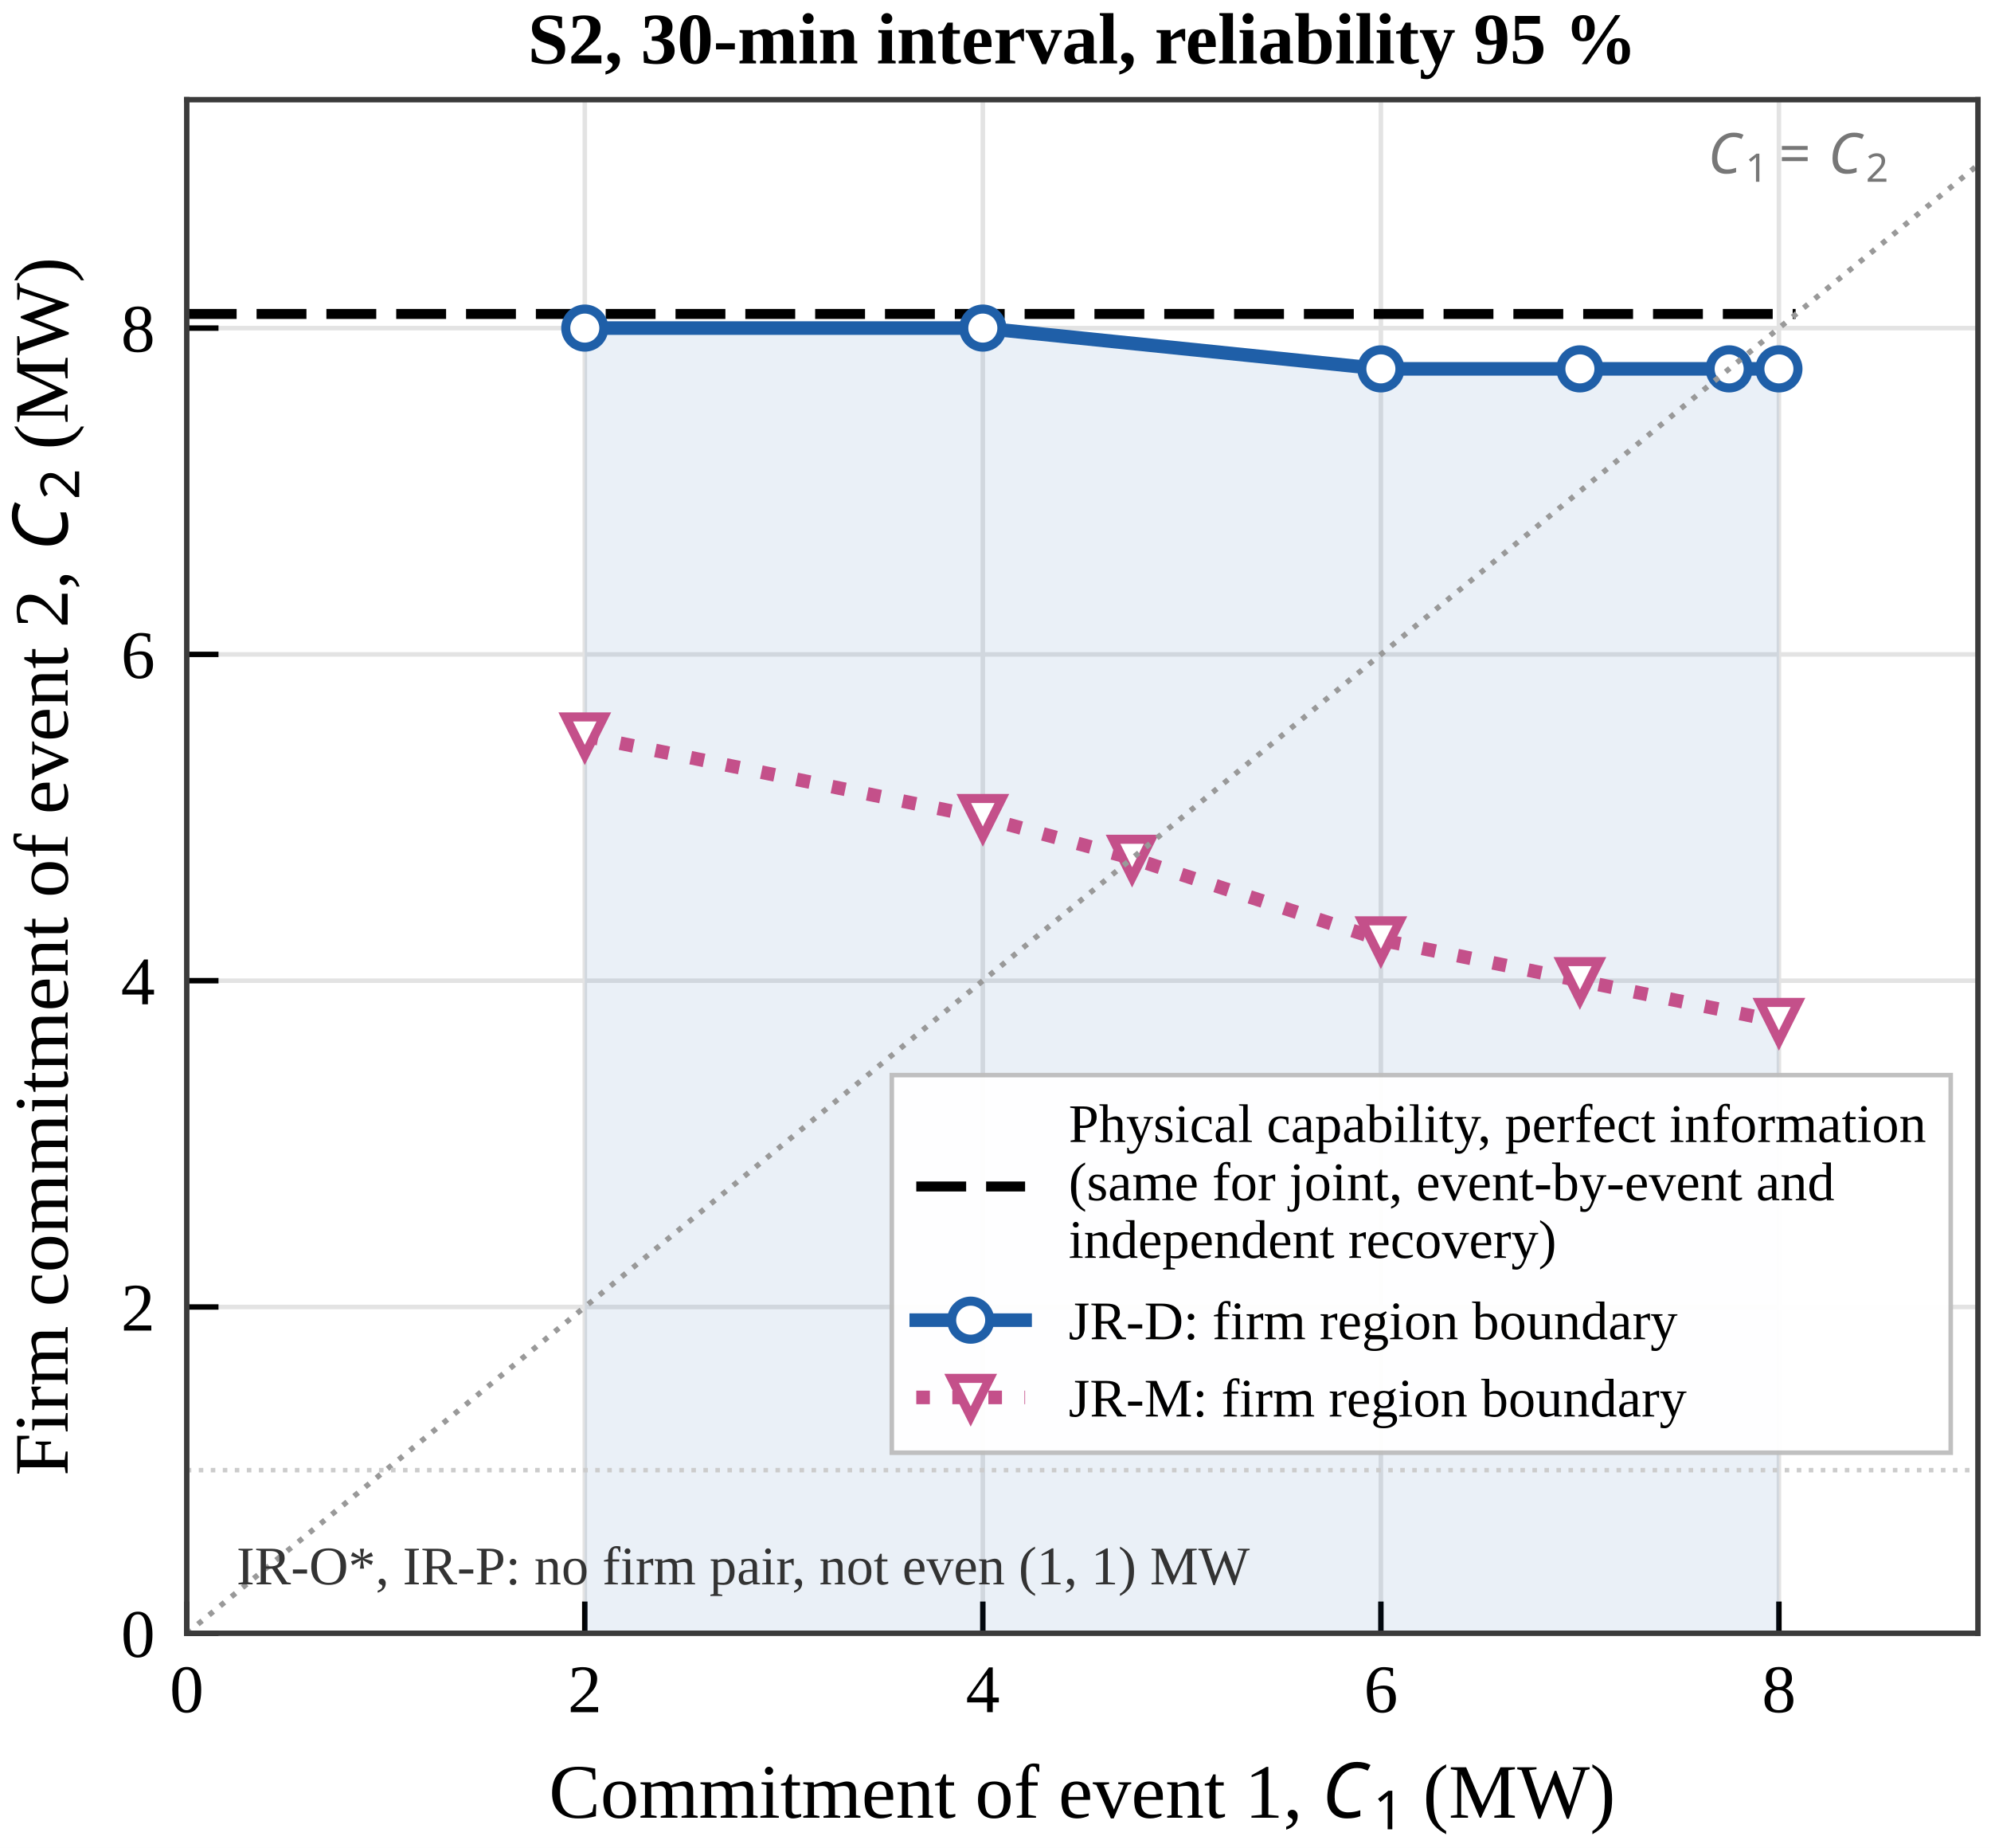
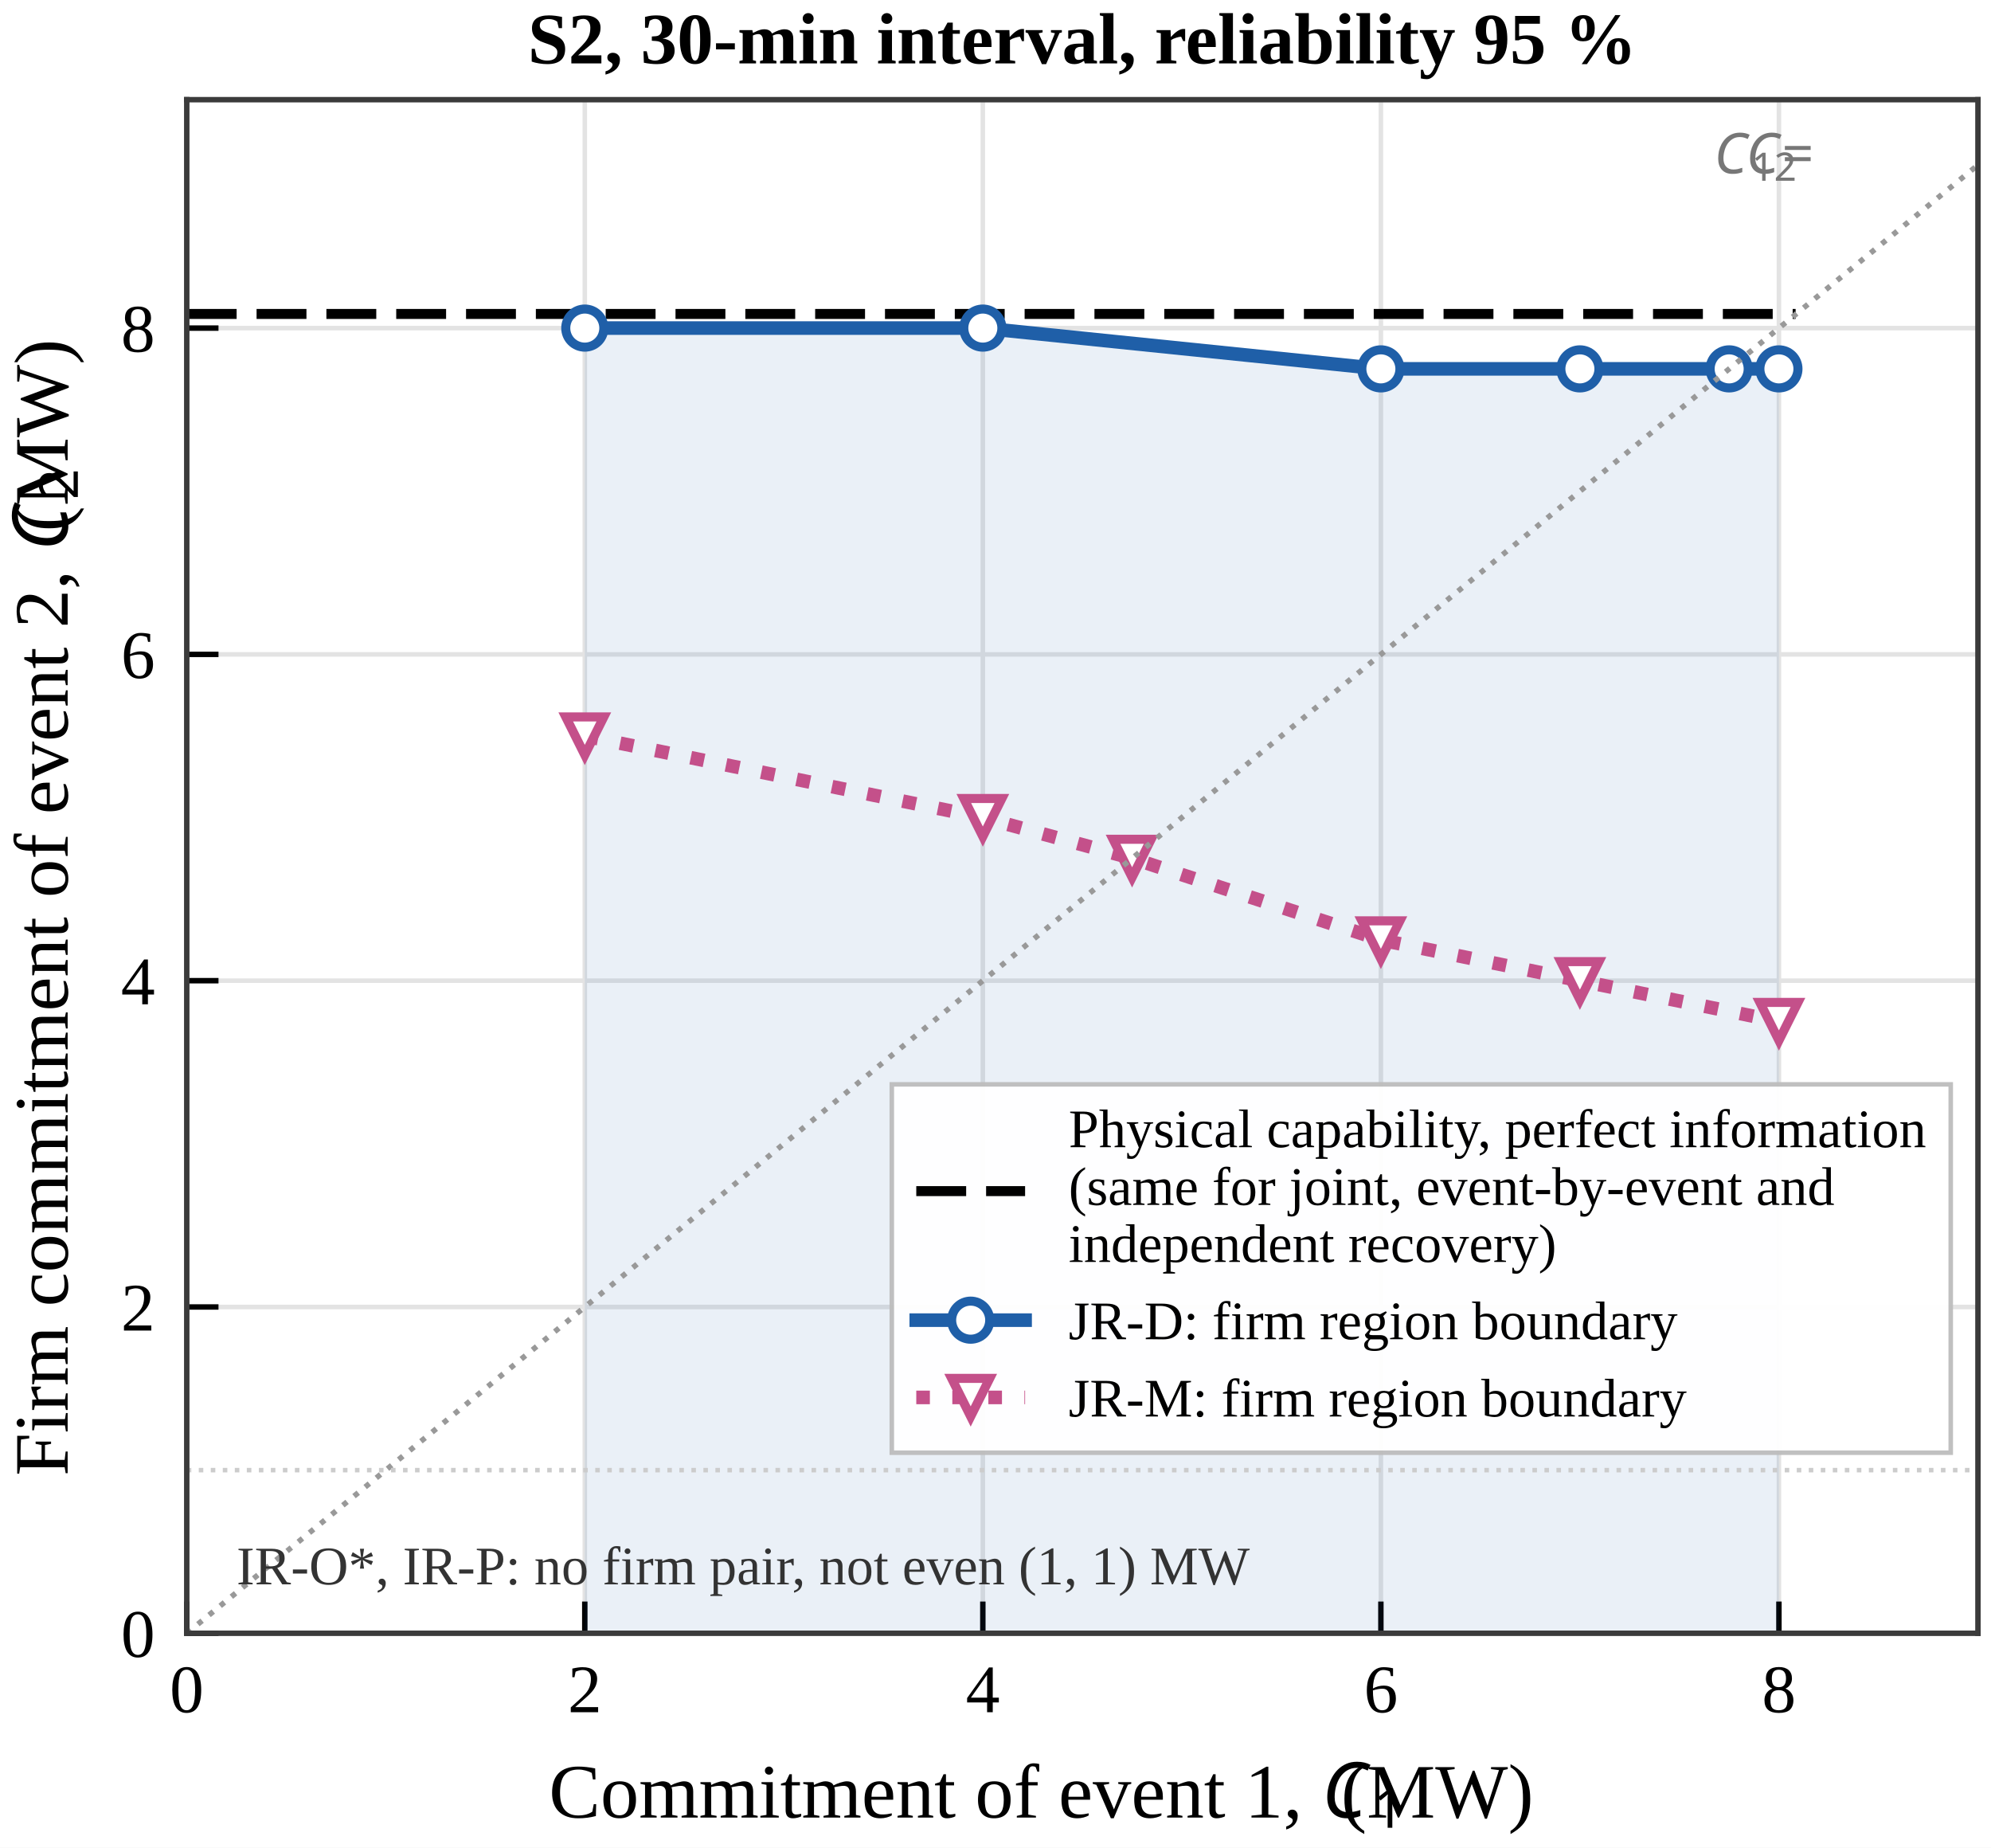
- <svg xmlns="http://www.w3.org/2000/svg" xmlns:xlink="http://www.w3.org/1999/xlink" width="219.567pt" height="203.747pt" viewBox="0 0 219.567 203.747" version="1.1">
+ <svg xmlns="http://www.w3.org/2000/svg" xmlns:xlink="http://www.w3.org/1999/xlink" width="219.567pt" height="203.73pt" viewBox="0 0 219.567 203.73" version="1.1">
  <defs>
    <style type="text/css">*{stroke-linejoin: round; stroke-linecap: butt}</style>
  </defs>
  <g id="figure_1">
    <g id="patch_1">
-       <path d="M 0 203.747  L 219.567 203.747  L 219.567 0  L 0 0  z " style="fill: #ffffff" />
+       <path d="M 0 203.73  L 219.567 203.73  L 219.567 0  L 0 0  z " style="fill: #ffffff" />
    </g>
    <g id="axes_1">
      <g id="patch_2">
        <path d="M 20.595 180.083  L 218.127 180.083  L 218.127 10.991  L 20.595 10.991  z " style="fill: #ffffff" />
      </g>
      <g id="matplotlib.axis_1">
        <g id="xtick_1">
          <g id="line2d_1">
-             <path d="M 20.595 180.083  L 20.595 10.991  " clip-path="url(#pd956a6a7f2)" style="fill: none; stroke: #e3e3e3; stroke-width: 0.5; stroke-linecap: square" />
+             <path d="M 20.595 180.083  L 20.595 10.991  " clip-path="url(#pc59fa17ce4)" style="fill: none; stroke: #e3e3e3; stroke-width: 0.5; stroke-linecap: square" />
          </g>
          <g id="line2d_2">
            <defs>
-               <path id="m04a5339776" d="M 0 0  L 0 -3.5  " style="stroke: #000000; stroke-width: 0.6" />
+               <path id="mc3c53981e4" d="M 0 0  L 0 -3.5  " style="stroke: #000000; stroke-width: 0.6" />
            </defs>
            <g>
-               <use xlink:href="#m04a5339776" x="20.595" y="180.083" style="stroke: #000000; stroke-width: 0.6" />
+               <use xlink:href="#mc3c53981e4" x="20.595" y="180.083" style="stroke: #000000; stroke-width: 0.6" />
            </g>
          </g>
          <g id="text_1">
-             <text style="font-size: 7.5px; font-family: 'Liberation Serif', 'Times New Roman', 'DejaVu Serif', serif; text-anchor: middle" x="20.595" y="188.783" transform="rotate(-0 20.595 188.7834)">0</text>
+             <text style="font: 7.5px 'Liberation Serif', 'Times New Roman', 'DejaVu Serif', serif; text-anchor: middle" x="20.595" y="188.788" transform="rotate(-0 20.595 188.7875)">0</text>
          </g>
        </g>
        <g id="xtick_2">
          <g id="line2d_3">
-             <path d="M 64.491 180.083  L 64.491 10.991  " clip-path="url(#pd956a6a7f2)" style="fill: none; stroke: #e3e3e3; stroke-width: 0.5; stroke-linecap: square" />
+             <path d="M 64.491 180.083  L 64.491 10.991  " clip-path="url(#pc59fa17ce4)" style="fill: none; stroke: #e3e3e3; stroke-width: 0.5; stroke-linecap: square" />
          </g>
          <g id="line2d_4">
            <g>
-               <use xlink:href="#m04a5339776" x="64.491" y="180.083" style="stroke: #000000; stroke-width: 0.6" />
+               <use xlink:href="#mc3c53981e4" x="64.491" y="180.083" style="stroke: #000000; stroke-width: 0.6" />
            </g>
          </g>
          <g id="text_2">
-             <text style="font-size: 7.5px; font-family: 'Liberation Serif', 'Times New Roman', 'DejaVu Serif', serif; text-anchor: middle" x="64.491" y="188.783" transform="rotate(-0 64.491 188.7834)">2</text>
+             <text style="font: 7.5px 'Liberation Serif', 'Times New Roman', 'DejaVu Serif', serif; text-anchor: middle" x="64.491" y="188.788" transform="rotate(-0 64.491 188.7875)">2</text>
          </g>
        </g>
        <g id="xtick_3">
          <g id="line2d_5">
-             <path d="M 108.387 180.083  L 108.387 10.991  " clip-path="url(#pd956a6a7f2)" style="fill: none; stroke: #e3e3e3; stroke-width: 0.5; stroke-linecap: square" />
+             <path d="M 108.387 180.083  L 108.387 10.991  " clip-path="url(#pc59fa17ce4)" style="fill: none; stroke: #e3e3e3; stroke-width: 0.5; stroke-linecap: square" />
          </g>
          <g id="line2d_6">
            <g>
-               <use xlink:href="#m04a5339776" x="108.387" y="180.083" style="stroke: #000000; stroke-width: 0.6" />
+               <use xlink:href="#mc3c53981e4" x="108.387" y="180.083" style="stroke: #000000; stroke-width: 0.6" />
            </g>
          </g>
          <g id="text_3">
-             <text style="font-size: 7.5px; font-family: 'Liberation Serif', 'Times New Roman', 'DejaVu Serif', serif; text-anchor: middle" x="108.387" y="188.783" transform="rotate(-0 108.387 188.7834)">4</text>
+             <text style="font: 7.5px 'Liberation Serif', 'Times New Roman', 'DejaVu Serif', serif; text-anchor: middle" x="108.387" y="188.788" transform="rotate(-0 108.387 188.7875)">4</text>
          </g>
        </g>
        <g id="xtick_4">
          <g id="line2d_7">
-             <path d="M 152.283 180.083  L 152.283 10.991  " clip-path="url(#pd956a6a7f2)" style="fill: none; stroke: #e3e3e3; stroke-width: 0.5; stroke-linecap: square" />
+             <path d="M 152.283 180.083  L 152.283 10.991  " clip-path="url(#pc59fa17ce4)" style="fill: none; stroke: #e3e3e3; stroke-width: 0.5; stroke-linecap: square" />
          </g>
          <g id="line2d_8">
            <g>
-               <use xlink:href="#m04a5339776" x="152.283" y="180.083" style="stroke: #000000; stroke-width: 0.6" />
+               <use xlink:href="#mc3c53981e4" x="152.283" y="180.083" style="stroke: #000000; stroke-width: 0.6" />
            </g>
          </g>
          <g id="text_4">
-             <text style="font-size: 7.5px; font-family: 'Liberation Serif', 'Times New Roman', 'DejaVu Serif', serif; text-anchor: middle" x="152.283" y="188.783" transform="rotate(-0 152.283 188.7834)">6</text>
+             <text style="font: 7.5px 'Liberation Serif', 'Times New Roman', 'DejaVu Serif', serif; text-anchor: middle" x="152.283" y="188.788" transform="rotate(-0 152.283 188.7875)">6</text>
          </g>
        </g>
        <g id="xtick_5">
          <g id="line2d_9">
-             <path d="M 196.179 180.083  L 196.179 10.991  " clip-path="url(#pd956a6a7f2)" style="fill: none; stroke: #e3e3e3; stroke-width: 0.5; stroke-linecap: square" />
+             <path d="M 196.179 180.083  L 196.179 10.991  " clip-path="url(#pc59fa17ce4)" style="fill: none; stroke: #e3e3e3; stroke-width: 0.5; stroke-linecap: square" />
          </g>
          <g id="line2d_10">
            <g>
-               <use xlink:href="#m04a5339776" x="196.179" y="180.083" style="stroke: #000000; stroke-width: 0.6" />
+               <use xlink:href="#mc3c53981e4" x="196.179" y="180.083" style="stroke: #000000; stroke-width: 0.6" />
            </g>
          </g>
          <g id="text_5">
-             <text style="font-size: 7.5px; font-family: 'Liberation Serif', 'Times New Roman', 'DejaVu Serif', serif; text-anchor: middle" x="196.179" y="188.783" transform="rotate(-0 196.179 188.7834)">8</text>
+             <text style="font: 7.5px 'Liberation Serif', 'Times New Roman', 'DejaVu Serif', serif; text-anchor: middle" x="196.179" y="188.788" transform="rotate(-0 196.179 188.7875)">8</text>
          </g>
        </g>
        <g id="text_6">
-           <g transform="translate(60.541 200.4371)">
+           <g transform="translate(60.541 200.4198)">
            <text>
-               <tspan x="0" y="-0.016" style="font-size: 8.5px; font-family: 'Liberation Serif'">C</tspan>
-               <tspan x="5.669" y="-0.016" style="font-size: 8.5px; font-family: 'Liberation Serif'">o</tspan>
-               <tspan x="9.919" y="-0.016" style="font-size: 8.5px; font-family: 'Liberation Serif'">m</tspan>
-               <tspan x="16.531" y="-0.016" style="font-size: 8.5px; font-family: 'Liberation Serif'">m</tspan>
-               <tspan x="23.143" y="-0.016" style="font-size: 8.5px; font-family: 'Liberation Serif'">i</tspan>
-               <tspan x="25.504" y="-0.016" style="font-size: 8.5px; font-family: 'Liberation Serif'">t</tspan>
-               <tspan x="27.866" y="-0.016" style="font-size: 8.5px; font-family: 'Liberation Serif'">m</tspan>
-               <tspan x="34.477" y="-0.016" style="font-size: 8.5px; font-family: 'Liberation Serif'">e</tspan>
-               <tspan x="38.25" y="-0.016" style="font-size: 8.5px; font-family: 'Liberation Serif'">n</tspan>
-               <tspan x="42.5" y="-0.016" style="font-size: 8.5px; font-family: 'Liberation Serif'">t</tspan>
-               <tspan x="44.862" y="-0.016" style="font-size: 8.5px; font-family: 'Liberation Serif'"> </tspan>
-               <tspan x="46.987" y="-0.016" style="font-size: 8.5px; font-family: 'Liberation Serif'">o</tspan>
-               <tspan x="51.237" y="-0.016" style="font-size: 8.5px; font-family: 'Liberation Serif'">f</tspan>
-               <tspan x="54.067" y="-0.016" style="font-size: 8.5px; font-family: 'Liberation Serif'"> </tspan>
-               <tspan x="56.192" y="-0.016" style="font-size: 8.5px; font-family: 'Liberation Serif'">e</tspan>
-               <tspan x="59.965" y="-0.016" style="font-size: 8.5px; font-family: 'Liberation Serif'">v</tspan>
-               <tspan x="64.215" y="-0.016" style="font-size: 8.5px; font-family: 'Liberation Serif'">e</tspan>
-               <tspan x="67.988" y="-0.016" style="font-size: 8.5px; font-family: 'Liberation Serif'">n</tspan>
-               <tspan x="72.238" y="-0.016" style="font-size: 8.5px; font-family: 'Liberation Serif'">t</tspan>
-               <tspan x="74.599" y="-0.016" style="font-size: 8.5px; font-family: 'Liberation Serif'"> </tspan>
-               <tspan x="76.724" y="-0.016" style="font-size: 8.5px; font-family: 'Liberation Serif'">1</tspan>
-               <tspan x="80.974" y="-0.016" style="font-size: 8.5px; font-family: 'Liberation Serif'">,</tspan>
-               <tspan x="83.099" y="-0.016" style="font-size: 8.5px; font-family: 'Liberation Serif'"> </tspan>
-               <tspan x="94.251" y="-0.016" style="font-size: 8.5px; font-family: 'Liberation Serif'"> </tspan>
-               <tspan x="96.376" y="-0.016" style="font-size: 8.5px; font-family: 'Liberation Serif'">(</tspan>
-               <tspan x="99.207" y="-0.016" style="font-size: 8.5px; font-family: 'Liberation Serif'">M</tspan>
-               <tspan x="106.765" y="-0.016" style="font-size: 8.5px; font-family: 'Liberation Serif'">W</tspan>
-               <tspan x="114.787" y="-0.016" style="font-size: 8.5px; font-family: 'Liberation Serif'">)</tspan>
-               <tspan x="85.224" y="-0.016" style="font-style: italic; font-size: 8.5px; font-family: 'STIXGeneral'">C</tspan>
-               <tspan x="90.894" y="1.259" style="font-size: 5.95px; font-family: 'STIXGeneral'">1</tspan>
+               <tspan style="font: 8.5px 'Liberation Serif'" x="0 5.669 9.919 16.531 23.143 25.504 27.866 34.477 38.25 42.5 44.862 46.987 51.237 54.067 56.192 59.965 64.215 67.988 72.238 74.599 76.724 80.974 83.099 94.244 96.369 99.199 106.757 114.78" y="-0.016">Commitment of event 1,  (MW)</tspan>
+               <tspan style="font: italic 8.5px 'STIXGeneral'" x="85.224" y="-0.016">C</tspan>
+               <tspan style="font: 5.95px 'STIXGeneral'" x="90.894" y="1.109">1</tspan>
            </text>
          </g>
        </g>
      </g>
      <g id="matplotlib.axis_2">
        <g id="ytick_1">
          <g id="line2d_11">
-             <path d="M 20.595 180.083  L 218.127 180.083  " clip-path="url(#pd956a6a7f2)" style="fill: none; stroke: #e3e3e3; stroke-width: 0.5; stroke-linecap: square" />
+             <path d="M 20.595 180.083  L 218.127 180.083  " clip-path="url(#pc59fa17ce4)" style="fill: none; stroke: #e3e3e3; stroke-width: 0.5; stroke-linecap: square" />
          </g>
          <g id="line2d_12">
            <defs>
-               <path id="m45d23c7f31" d="M 0 0  L 3.5 0  " style="stroke: #000000; stroke-width: 0.6" />
+               <path id="md33e2e4ccb" d="M 0 0  L 3.5 0  " style="stroke: #000000; stroke-width: 0.6" />
            </defs>
            <g>
-               <use xlink:href="#m45d23c7f31" x="20.595" y="180.083" style="stroke: #000000; stroke-width: 0.6" />
+               <use xlink:href="#md33e2e4ccb" x="20.595" y="180.083" style="stroke: #000000; stroke-width: 0.6" />
            </g>
          </g>
          <g id="text_7">
-             <text style="font-size: 7.5px; font-family: 'Liberation Serif', 'Times New Roman', 'DejaVu Serif', serif; text-anchor: end" x="17.095" y="182.683" transform="rotate(-0 17.095 182.6833)">0</text>
+             <text style="font: 7.5px 'Liberation Serif', 'Times New Roman', 'DejaVu Serif', serif; text-anchor: end" x="17.095" y="182.685" transform="rotate(-0 17.095 182.6854)">0</text>
          </g>
        </g>
        <g id="ytick_2">
          <g id="line2d_13">
-             <path d="M 20.595 144.106  L 218.127 144.106  " clip-path="url(#pd956a6a7f2)" style="fill: none; stroke: #e3e3e3; stroke-width: 0.5; stroke-linecap: square" />
+             <path d="M 20.595 144.106  L 218.127 144.106  " clip-path="url(#pc59fa17ce4)" style="fill: none; stroke: #e3e3e3; stroke-width: 0.5; stroke-linecap: square" />
          </g>
          <g id="line2d_14">
            <g>
-               <use xlink:href="#m45d23c7f31" x="20.595" y="144.106" style="stroke: #000000; stroke-width: 0.6" />
+               <use xlink:href="#md33e2e4ccb" x="20.595" y="144.106" style="stroke: #000000; stroke-width: 0.6" />
            </g>
          </g>
          <g id="text_8">
-             <text style="font-size: 7.5px; font-family: 'Liberation Serif', 'Times New Roman', 'DejaVu Serif', serif; text-anchor: end" x="17.095" y="146.706" transform="rotate(-0 17.095 146.7063)">2</text>
+             <text style="font: 7.5px 'Liberation Serif', 'Times New Roman', 'DejaVu Serif', serif; text-anchor: end" x="17.095" y="146.708" transform="rotate(-0 17.095 146.7084)">2</text>
          </g>
        </g>
        <g id="ytick_3">
          <g id="line2d_15">
-             <path d="M 20.595 108.129  L 218.127 108.129  " clip-path="url(#pd956a6a7f2)" style="fill: none; stroke: #e3e3e3; stroke-width: 0.5; stroke-linecap: square" />
+             <path d="M 20.595 108.129  L 218.127 108.129  " clip-path="url(#pc59fa17ce4)" style="fill: none; stroke: #e3e3e3; stroke-width: 0.5; stroke-linecap: square" />
          </g>
          <g id="line2d_16">
            <g>
-               <use xlink:href="#m45d23c7f31" x="20.595" y="108.129" style="stroke: #000000; stroke-width: 0.6" />
+               <use xlink:href="#md33e2e4ccb" x="20.595" y="108.129" style="stroke: #000000; stroke-width: 0.6" />
            </g>
          </g>
          <g id="text_9">
-             <text style="font-size: 7.5px; font-family: 'Liberation Serif', 'Times New Roman', 'DejaVu Serif', serif; text-anchor: end" x="17.095" y="110.729" transform="rotate(-0 17.095 110.7293)">4</text>
+             <text style="font: 7.5px 'Liberation Serif', 'Times New Roman', 'DejaVu Serif', serif; text-anchor: end" x="17.095" y="110.731" transform="rotate(-0 17.095 110.7314)">4</text>
          </g>
        </g>
        <g id="ytick_4">
          <g id="line2d_17">
-             <path d="M 20.595 72.152  L 218.127 72.152  " clip-path="url(#pd956a6a7f2)" style="fill: none; stroke: #e3e3e3; stroke-width: 0.5; stroke-linecap: square" />
+             <path d="M 20.595 72.152  L 218.127 72.152  " clip-path="url(#pc59fa17ce4)" style="fill: none; stroke: #e3e3e3; stroke-width: 0.5; stroke-linecap: square" />
          </g>
          <g id="line2d_18">
            <g>
-               <use xlink:href="#m45d23c7f31" x="20.595" y="72.152" style="stroke: #000000; stroke-width: 0.6" />
+               <use xlink:href="#md33e2e4ccb" x="20.595" y="72.152" style="stroke: #000000; stroke-width: 0.6" />
            </g>
          </g>
          <g id="text_10">
-             <text style="font-size: 7.5px; font-family: 'Liberation Serif', 'Times New Roman', 'DejaVu Serif', serif; text-anchor: end" x="17.095" y="74.752" transform="rotate(-0 17.095 74.75228)">6</text>
+             <text style="font: 7.5px 'Liberation Serif', 'Times New Roman', 'DejaVu Serif', serif; text-anchor: end" x="17.095" y="74.754" transform="rotate(-0 17.095 74.75433)">6</text>
          </g>
        </g>
        <g id="ytick_5">
          <g id="line2d_19">
-             <path d="M 20.595 36.175  L 218.127 36.175  " clip-path="url(#pd956a6a7f2)" style="fill: none; stroke: #e3e3e3; stroke-width: 0.5; stroke-linecap: square" />
+             <path d="M 20.595 36.175  L 218.127 36.175  " clip-path="url(#pc59fa17ce4)" style="fill: none; stroke: #e3e3e3; stroke-width: 0.5; stroke-linecap: square" />
          </g>
          <g id="line2d_20">
            <g>
-               <use xlink:href="#m45d23c7f31" x="20.595" y="36.175" style="stroke: #000000; stroke-width: 0.6" />
+               <use xlink:href="#md33e2e4ccb" x="20.595" y="36.175" style="stroke: #000000; stroke-width: 0.6" />
            </g>
          </g>
          <g id="text_11">
-             <text style="font-size: 7.5px; font-family: 'Liberation Serif', 'Times New Roman', 'DejaVu Serif', serif; text-anchor: end" x="17.095" y="38.775" transform="rotate(-0 17.095 38.77526)">8</text>
+             <text style="font: 7.5px 'Liberation Serif', 'Times New Roman', 'DejaVu Serif', serif; text-anchor: end" x="17.095" y="38.777" transform="rotate(-0 17.095 38.77731)">8</text>
          </g>
        </g>
        <g id="text_12">
          <g transform="translate(7.475 162.7297) rotate(-90)">
            <text>
-               <tspan x="0" y="-0.016" style="font-size: 8.5px; font-family: 'Liberation Serif'">F</tspan>
-               <tspan x="4.727" y="-0.016" style="font-size: 8.5px; font-family: 'Liberation Serif'">i</tspan>
-               <tspan x="7.089" y="-0.016" style="font-size: 8.5px; font-family: 'Liberation Serif'">r</tspan>
-               <tspan x="9.919" y="-0.016" style="font-size: 8.5px; font-family: 'Liberation Serif'">m</tspan>
-               <tspan x="16.531" y="-0.016" style="font-size: 8.5px; font-family: 'Liberation Serif'"> </tspan>
-               <tspan x="18.656" y="-0.016" style="font-size: 8.5px; font-family: 'Liberation Serif'">c</tspan>
-               <tspan x="22.429" y="-0.016" style="font-size: 8.5px; font-family: 'Liberation Serif'">o</tspan>
-               <tspan x="26.679" y="-0.016" style="font-size: 8.5px; font-family: 'Liberation Serif'">m</tspan>
-               <tspan x="33.29" y="-0.016" style="font-size: 8.5px; font-family: 'Liberation Serif'">m</tspan>
-               <tspan x="39.902" y="-0.016" style="font-size: 8.5px; font-family: 'Liberation Serif'">i</tspan>
-               <tspan x="42.263" y="-0.016" style="font-size: 8.5px; font-family: 'Liberation Serif'">t</tspan>
-               <tspan x="44.625" y="-0.016" style="font-size: 8.5px; font-family: 'Liberation Serif'">m</tspan>
-               <tspan x="51.237" y="-0.016" style="font-size: 8.5px; font-family: 'Liberation Serif'">e</tspan>
-               <tspan x="55.009" y="-0.016" style="font-size: 8.5px; font-family: 'Liberation Serif'">n</tspan>
-               <tspan x="59.259" y="-0.016" style="font-size: 8.5px; font-family: 'Liberation Serif'">t</tspan>
-               <tspan x="61.621" y="-0.016" style="font-size: 8.5px; font-family: 'Liberation Serif'"> </tspan>
-               <tspan x="63.746" y="-0.016" style="font-size: 8.5px; font-family: 'Liberation Serif'">o</tspan>
-               <tspan x="67.996" y="-0.016" style="font-size: 8.5px; font-family: 'Liberation Serif'">f</tspan>
-               <tspan x="70.826" y="-0.016" style="font-size: 8.5px; font-family: 'Liberation Serif'"> </tspan>
-               <tspan x="72.951" y="-0.016" style="font-size: 8.5px; font-family: 'Liberation Serif'">e</tspan>
-               <tspan x="76.724" y="-0.016" style="font-size: 8.5px; font-family: 'Liberation Serif'">v</tspan>
-               <tspan x="80.974" y="-0.016" style="font-size: 8.5px; font-family: 'Liberation Serif'">e</tspan>
-               <tspan x="84.747" y="-0.016" style="font-size: 8.5px; font-family: 'Liberation Serif'">n</tspan>
-               <tspan x="88.997" y="-0.016" style="font-size: 8.5px; font-family: 'Liberation Serif'">t</tspan>
-               <tspan x="91.358" y="-0.016" style="font-size: 8.5px; font-family: 'Liberation Serif'"> </tspan>
-               <tspan x="93.483" y="-0.016" style="font-size: 8.5px; font-family: 'Liberation Serif'">2</tspan>
-               <tspan x="97.733" y="-0.016" style="font-size: 8.5px; font-family: 'Liberation Serif'">,</tspan>
-               <tspan x="99.858" y="-0.016" style="font-size: 8.5px; font-family: 'Liberation Serif'"> </tspan>
-               <tspan x="111.011" y="-0.016" style="font-size: 8.5px; font-family: 'Liberation Serif'"> </tspan>
-               <tspan x="113.136" y="-0.016" style="font-size: 8.5px; font-family: 'Liberation Serif'">(</tspan>
-               <tspan x="115.966" y="-0.016" style="font-size: 8.5px; font-family: 'Liberation Serif'">M</tspan>
-               <tspan x="123.524" y="-0.016" style="font-size: 8.5px; font-family: 'Liberation Serif'">W</tspan>
-               <tspan x="131.547" y="-0.016" style="font-size: 8.5px; font-family: 'Liberation Serif'">)</tspan>
-               <tspan x="101.983" y="-0.016" style="font-style: italic; font-size: 8.5px; font-family: 'STIXGeneral'">C</tspan>
-               <tspan x="107.653" y="1.259" style="font-size: 5.95px; font-family: 'STIXGeneral'">2</tspan>
+               <tspan style="font: 8.5px 'Liberation Serif'" x="0 4.727 7.089 9.919 16.531 18.656 22.429 26.679 33.29 39.902 42.263 44.625 51.237 55.009 59.259 61.621 63.746 67.996 70.826 72.951 76.724 80.974 84.747 88.997 91.358 93.483 97.733 99.858 111.003 113.128 115.958 123.516 131.539" y="-0.016">Firm commitment of event 2,  (MW)</tspan>
+               <tspan style="font: italic 8.5px 'STIXGeneral'" x="101.983" y="-0.016">C</tspan>
+               <tspan style="font: 5.95px 'STIXGeneral'" x="107.653" y="1.109">2</tspan>
            </text>
          </g>
        </g>
      </g>
-       <g id="FillBetweenPolyCollection_1">
+       <g id="PolyCollection_1">
        <defs>
-           <path id="m173a0a7b82" d="M 64.491 -167.572  L 64.491 -23.664  L 108.387 -23.664  L 152.283 -23.664  L 174.231 -23.664  L 190.692 -23.664  L 196.179 -23.664  L 196.179 -163.075  L 196.179 -163.075  L 190.692 -163.075  L 174.231 -163.075  L 152.283 -163.075  L 108.387 -167.572  L 64.491 -167.572  z " />
+           <path id="m05c5082819" d="M 64.491 -167.555  L 64.491 -23.647  L 108.387 -23.647  L 152.283 -23.647  L 174.231 -23.647  L 190.692 -23.647  L 196.179 -23.647  L 196.179 -163.058  L 196.179 -163.058  L 190.692 -163.058  L 174.231 -163.058  L 152.283 -163.058  L 108.387 -167.555  L 64.491 -167.555  z " />
        </defs>
-         <g clip-path="url(#pd956a6a7f2)">
-           <use xlink:href="#m173a0a7b82" x="0" y="203.747" style="fill: #1f5fa8; fill-opacity: 0.09" />
+         <g clip-path="url(#pc59fa17ce4)">
+           <use xlink:href="#m05c5082819" x="0" y="203.73" style="fill: #1f5fa8; fill-opacity: 0.09" />
        </g>
      </g>
      <g id="line2d_21">
-         <path d="M 20.595 34.613  L 31.569 34.613  L 42.543 34.613  L 53.517 34.613  L 64.491 34.613  L 75.465 34.613  L 86.439 34.613  L 97.413 34.613  L 108.387 34.613  L 119.361 34.613  L 130.335 34.613  L 141.309 34.613  L 152.283 34.613  L 163.257 34.613  L 174.231 34.613  L 185.205 34.613  L 196.179 34.613  L 198.021 34.613  " clip-path="url(#pd956a6a7f2)" style="fill: none; stroke-dasharray: 5.5,2.2; stroke-dashoffset: 0; stroke: #000000; stroke-width: 1.1" />
+         <path d="M 20.595 34.613  L 31.569 34.613  L 42.543 34.613  L 53.517 34.613  L 64.491 34.613  L 75.465 34.613  L 86.439 34.613  L 97.413 34.613  L 108.387 34.613  L 119.361 34.613  L 130.335 34.613  L 141.309 34.613  L 152.283 34.613  L 163.257 34.613  L 174.231 34.613  L 185.205 34.613  L 196.179 34.613  L 198.021 34.613  " clip-path="url(#pc59fa17ce4)" style="fill: none; stroke-dasharray: 5.5,2.2; stroke-dashoffset: 0; stroke: #000000; stroke-width: 1.1" />
      </g>
      <g id="line2d_22">
-         <path d="M 64.491 36.175  L 108.387 36.175  L 152.283 40.672  L 174.231 40.672  L 190.692 40.672  L 196.179 40.672  " clip-path="url(#pd956a6a7f2)" style="fill: none; stroke: #1f5fa8; stroke-width: 1.5; stroke-linecap: square" />
+         <path d="M 64.491 36.175  L 108.387 36.175  L 152.283 40.672  L 174.231 40.672  L 190.692 40.672  L 196.179 40.672  " clip-path="url(#pc59fa17ce4)" style="fill: none; stroke: #1f5fa8; stroke-width: 1.5; stroke-linecap: square" />
        <defs>
-           <path id="m86e93cc370" d="M 0 2.1  C 0.557 2.1 1.091 1.879 1.485 1.485  C 1.879 1.091 2.1 0.557 2.1 0  C 2.1 -0.557 1.879 -1.091 1.485 -1.485  C 1.091 -1.879 0.557 -2.1 0 -2.1  C -0.557 -2.1 -1.091 -1.879 -1.485 -1.485  C -1.879 -1.091 -2.1 -0.557 -2.1 0  C -2.1 0.557 -1.879 1.091 -1.485 1.485  C -1.091 1.879 -0.557 2.1 0 2.1  z " style="stroke: #1f5fa8" />
+           <path id="mb9acdc18fc" d="M 0 2.1  C 0.557 2.1 1.091 1.879 1.485 1.485  C 1.879 1.091 2.1 0.557 2.1 0  C 2.1 -0.557 1.879 -1.091 1.485 -1.485  C 1.091 -1.879 0.557 -2.1 0 -2.1  C -0.557 -2.1 -1.091 -1.879 -1.485 -1.485  C -1.879 -1.091 -2.1 -0.557 -2.1 0  C -2.1 0.557 -1.879 1.091 -1.485 1.485  C -1.091 1.879 -0.557 2.1 0 2.1  z " style="stroke: #1f5fa8" />
        </defs>
-         <g clip-path="url(#pd956a6a7f2)">
-           <use xlink:href="#m86e93cc370" x="64.491" y="36.175" style="fill: #ffffff; stroke: #1f5fa8" />
-           <use xlink:href="#m86e93cc370" x="108.387" y="36.175" style="fill: #ffffff; stroke: #1f5fa8" />
-           <use xlink:href="#m86e93cc370" x="152.283" y="40.672" style="fill: #ffffff; stroke: #1f5fa8" />
-           <use xlink:href="#m86e93cc370" x="174.231" y="40.672" style="fill: #ffffff; stroke: #1f5fa8" />
-           <use xlink:href="#m86e93cc370" x="190.692" y="40.672" style="fill: #ffffff; stroke: #1f5fa8" />
-           <use xlink:href="#m86e93cc370" x="196.179" y="40.672" style="fill: #ffffff; stroke: #1f5fa8" />
+         <g clip-path="url(#pc59fa17ce4)">
+           <use xlink:href="#mb9acdc18fc" x="64.491" y="36.175" style="fill: #ffffff; stroke: #1f5fa8" />
+           <use xlink:href="#mb9acdc18fc" x="108.387" y="36.175" style="fill: #ffffff; stroke: #1f5fa8" />
+           <use xlink:href="#mb9acdc18fc" x="152.283" y="40.672" style="fill: #ffffff; stroke: #1f5fa8" />
+           <use xlink:href="#mb9acdc18fc" x="174.231" y="40.672" style="fill: #ffffff; stroke: #1f5fa8" />
+           <use xlink:href="#mb9acdc18fc" x="190.692" y="40.672" style="fill: #ffffff; stroke: #1f5fa8" />
+           <use xlink:href="#mb9acdc18fc" x="196.179" y="40.672" style="fill: #ffffff; stroke: #1f5fa8" />
        </g>
      </g>
      <g id="line2d_23">
-         <path d="M 64.491 81.146  L 108.387 90.141  L 124.848 94.638  L 152.283 103.632  L 174.231 108.129  L 196.179 112.626  " clip-path="url(#pd956a6a7f2)" style="fill: none; stroke-dasharray: 1.5,2.475; stroke-dashoffset: 0; stroke: #c4508a; stroke-width: 1.5" />
+         <path d="M 64.491 81.146  L 108.387 90.141  L 124.848 94.638  L 152.283 103.632  L 174.231 108.129  L 196.179 112.626  " clip-path="url(#pc59fa17ce4)" style="fill: none; stroke-dasharray: 1.5,2.475; stroke-dashoffset: 0; stroke: #c4508a; stroke-width: 1.5" />
        <defs>
-           <path id="mbe32d207a6" d="M -0 2.1  L 2.1 -2.1  L -2.1 -2.1  z " style="stroke: #c4508a; stroke-linejoin: miter" />
+           <path id="m604a4cebdb" d="M -0 2.1  L 2.1 -2.1  L -2.1 -2.1  z " style="stroke: #c4508a; stroke-linejoin: miter" />
        </defs>
-         <g clip-path="url(#pd956a6a7f2)">
-           <use xlink:href="#mbe32d207a6" x="64.491" y="81.146" style="fill: #ffffff; stroke: #c4508a; stroke-linejoin: miter" />
-           <use xlink:href="#mbe32d207a6" x="108.387" y="90.141" style="fill: #ffffff; stroke: #c4508a; stroke-linejoin: miter" />
-           <use xlink:href="#mbe32d207a6" x="124.848" y="94.638" style="fill: #ffffff; stroke: #c4508a; stroke-linejoin: miter" />
-           <use xlink:href="#mbe32d207a6" x="152.283" y="103.632" style="fill: #ffffff; stroke: #c4508a; stroke-linejoin: miter" />
-           <use xlink:href="#mbe32d207a6" x="174.231" y="108.129" style="fill: #ffffff; stroke: #c4508a; stroke-linejoin: miter" />
-           <use xlink:href="#mbe32d207a6" x="196.179" y="112.626" style="fill: #ffffff; stroke: #c4508a; stroke-linejoin: miter" />
+         <g clip-path="url(#pc59fa17ce4)">
+           <use xlink:href="#m604a4cebdb" x="64.491" y="81.146" style="fill: #ffffff; stroke: #c4508a; stroke-linejoin: miter" />
+           <use xlink:href="#m604a4cebdb" x="108.387" y="90.141" style="fill: #ffffff; stroke: #c4508a; stroke-linejoin: miter" />
+           <use xlink:href="#m604a4cebdb" x="124.848" y="94.638" style="fill: #ffffff; stroke: #c4508a; stroke-linejoin: miter" />
+           <use xlink:href="#m604a4cebdb" x="152.283" y="103.632" style="fill: #ffffff; stroke: #c4508a; stroke-linejoin: miter" />
+           <use xlink:href="#m604a4cebdb" x="174.231" y="108.129" style="fill: #ffffff; stroke: #c4508a; stroke-linejoin: miter" />
+           <use xlink:href="#m604a4cebdb" x="196.179" y="112.626" style="fill: #ffffff; stroke: #c4508a; stroke-linejoin: miter" />
        </g>
      </g>
      <g id="line2d_24">
-         <path d="M 20.595 180.083  L 218.127 18.187  " clip-path="url(#pd956a6a7f2)" style="fill: none; stroke-dasharray: 0.6,0.99; stroke-dashoffset: 0; stroke: #999999; stroke-width: 0.6" />
+         <path d="M 20.595 180.083  L 218.127 18.187  " clip-path="url(#pc59fa17ce4)" style="fill: none; stroke-dasharray: 0.6,0.99; stroke-dashoffset: 0; stroke: #999999; stroke-width: 0.6" />
      </g>
      <g id="line2d_25">
-         <path d="M 20.595 162.095  L 218.127 162.095  " clip-path="url(#pd956a6a7f2)" style="fill: none; stroke-dasharray: 0.5,0.825; stroke-dashoffset: 0; stroke: #cccccc; stroke-width: 0.5" />
+         <path d="M 20.595 162.095  L 218.127 162.095  " clip-path="url(#pc59fa17ce4)" style="fill: none; stroke-dasharray: 0.5,0.825; stroke-dashoffset: 0; stroke: #cccccc; stroke-width: 0.5" />
      </g>
      <g id="patch_3">
        <path d="M 20.595 180.083  L 20.595 10.991  " style="fill: none; stroke: #3b3b3b; stroke-width: 0.6; stroke-linejoin: miter; stroke-linecap: square" />
      </g>
      <g id="patch_4">
        <path d="M 218.127 180.083  L 218.127 10.991  " style="fill: none; stroke: #3b3b3b; stroke-width: 0.6; stroke-linejoin: miter; stroke-linecap: square" />
      </g>
      <g id="patch_5">
        <path d="M 20.595 180.083  L 218.127 180.083  " style="fill: none; stroke: #3b3b3b; stroke-width: 0.6; stroke-linejoin: miter; stroke-linecap: square" />
      </g>
      <g id="patch_6">
        <path d="M 20.595 10.991  L 218.127 10.991  " style="fill: none; stroke: #3b3b3b; stroke-width: 0.6; stroke-linejoin: miter; stroke-linecap: square" />
      </g>
      <g id="text_13">
-         <g style="fill: #777777" transform="translate(188.3484 19.9855)">
+         <g style="fill: #777777" transform="translate(189.0304 19.9855)">
          <text>
-             <tspan x="0" y="-0.875" style="font-style: italic; font-size: 6.2px; font-family: 'STIXGeneral'; fill: #777777">C</tspan>
-             <tspan x="13.29" y="-0.875" style="font-style: italic; font-size: 6.2px; font-family: 'STIXGeneral'; fill: #777777">C</tspan>
-             <tspan x="4.127" y="0.055" style="font-size: 4.34px; font-family: 'STIXGeneral'; fill: #777777">1</tspan>
-             <tspan x="17.417" y="0.055" style="font-size: 4.34px; font-family: 'STIXGeneral'; fill: #777777">2</tspan>
-             <tspan x="7.812" y="-0.875" style="font-size: 6.2px; font-family: 'STIXGeneral'; fill: #777777">=</tspan>
+             <tspan style="font: italic 6.2px 'STIXGeneral'" x="0 12.592" y="-0.875">CC</tspan>
+             <tspan style="font: 4.34px 'STIXGeneral'" x="4.127 16.719" y="-0.055">12</tspan>
+             <tspan style="font: 6.2px 'STIXGeneral'" x="7.46" y="-0.875">=</tspan>
          </text>
        </g>
      </g>
      <g id="text_14">
-         <text style="font-size: 6px; font-family: 'Liberation Serif', 'Times New Roman', 'DejaVu Serif', serif; text-anchor: start; fill: #333333" x="26.082" y="174.687" transform="rotate(-0 26.082 174.6867)">IR-O*, IR-P: no firm pair, not even (1, 1) MW</text>
+         <text style="fill: #333333; font: 6px 'Liberation Serif', 'Times New Roman', 'DejaVu Serif', serif; text-anchor: start" x="26.082" y="174.687" transform="rotate(-0 26.082 174.6867)">IR-O*, IR-P: no firm pair, not even (1, 1) MW</text>
      </g>
      <g id="text_15">
-         <text style="font-weight: 700; font-size: 8px; font-family: 'Liberation Serif', 'Times New Roman', 'DejaVu Serif', serif; text-anchor: middle" x="119.361" y="6.991" transform="rotate(-0 119.361 6.99125)">S2, 30-min interval, reliability 95 %</text>
+         <text style="font: 700 8px 'Liberation Serif', 'Times New Roman', 'DejaVu Serif', serif; text-anchor: middle" x="119.361" y="6.991" transform="rotate(-0 119.361 6.99125)">S2, 30-min interval, reliability 95 %</text>
      </g>
      <g id="legend_1">
        <g id="patch_7">
-           <path d="M 98.347 160.174  L 215.127 160.174  L 215.127 118.54  L 98.347 118.54  z " style="fill: #ffffff; opacity: 0.95; stroke: #bdbdbd; stroke-width: 0.5; stroke-linejoin: miter" />
+           <path d="M 98.347 160.174  L 215.127 160.174  L 215.127 119.562  L 98.347 119.562  z " style="fill: #ffffff; opacity: 0.95; stroke: #bdbdbd; stroke-width: 0.5; stroke-linejoin: miter" />
        </g>
        <g id="line2d_26">
-           <path d="M 101.047 130.82  L 107.047 130.82  L 113.047 130.82  " style="fill: none; stroke-dasharray: 5.5,2.2; stroke-dashoffset: 0; stroke: #000000; stroke-width: 1.1" />
+           <path d="M 101.047 131.331  L 107.047 131.331  L 113.047 131.331  " style="fill: none; stroke-dasharray: 5.5,2.2; stroke-dashoffset: 0; stroke: #000000; stroke-width: 1.1" />
        </g>
        <g id="text_16">
-           <text style="font-size: 6px; font-family: 'Liberation Serif', 'Times New Roman', 'DejaVu Serif', serif" transform="translate(117.8473 125.9143)">Physical capability, perfect information</text>
-           <text style="font-size: 6px; font-family: 'Liberation Serif', 'Times New Roman', 'DejaVu Serif', serif" transform="translate(117.8473 132.3331)">(same for joint, event-by-event and</text>
-           <text style="font-size: 6px; font-family: 'Liberation Serif', 'Times New Roman', 'DejaVu Serif', serif" transform="translate(117.8473 138.6908)">independent recovery)</text>
+           <text style="font: 6px 'Liberation Serif', 'Times New Roman', 'DejaVu Serif', serif" transform="translate(117.8473 126.4865)">Physical capability, perfect information</text>
+           <text style="font: 6px 'Liberation Serif', 'Times New Roman', 'DejaVu Serif', serif" transform="translate(117.8473 132.8504)">(same for joint, event-by-event and</text>
+           <text style="font: 6px 'Liberation Serif', 'Times New Roman', 'DejaVu Serif', serif" transform="translate(117.8473 139.1412)">independent recovery)</text>
        </g>
        <g id="line2d_27">
          <path d="M 101.047 145.56  L 107.047 145.56  L 113.047 145.56  " style="fill: none; stroke: #1f5fa8; stroke-width: 1.5; stroke-linecap: square" />
          <g>
-             <use xlink:href="#m86e93cc370" x="107.047" y="145.56" style="fill: #ffffff; stroke: #1f5fa8" />
+             <use xlink:href="#mb9acdc18fc" x="107.047" y="145.56" style="fill: #ffffff; stroke: #1f5fa8" />
          </g>
        </g>
        <g id="text_17">
-           <text style="font-size: 6px; font-family: 'Liberation Serif', 'Times New Roman', 'DejaVu Serif', serif; text-anchor: start" x="117.847" y="147.66" transform="rotate(-0 117.8473 147.6598)">JR-D: firm region boundary</text>
+           <text style="font: 6px 'Liberation Serif', 'Times New Roman', 'DejaVu Serif', serif; text-anchor: start" x="117.847" y="147.66" transform="rotate(-0 117.8473 147.6603)">JR-D: firm region boundary</text>
        </g>
        <g id="line2d_28">
          <path d="M 101.047 154.079  L 107.047 154.079  L 113.047 154.079  " style="fill: none; stroke-dasharray: 1.5,2.475; stroke-dashoffset: 0; stroke: #c4508a; stroke-width: 1.5" />
          <g>
-             <use xlink:href="#mbe32d207a6" x="107.047" y="154.079" style="fill: #ffffff; stroke: #c4508a; stroke-linejoin: miter" />
+             <use xlink:href="#m604a4cebdb" x="107.047" y="154.079" style="fill: #ffffff; stroke: #c4508a; stroke-linejoin: miter" />
          </g>
        </g>
        <g id="text_18">
-           <text style="font-size: 6px; font-family: 'Liberation Serif', 'Times New Roman', 'DejaVu Serif', serif; text-anchor: start" x="117.847" y="156.179" transform="rotate(-0 117.8473 156.1791)">JR-M: firm region boundary</text>
+           <text style="font: 6px 'Liberation Serif', 'Times New Roman', 'DejaVu Serif', serif; text-anchor: start" x="117.847" y="156.179" transform="rotate(-0 117.8473 156.1794)">JR-M: firm region boundary</text>
        </g>
      </g>
    </g>
  </g>
  <defs>
-     <clipPath id="pd956a6a7f2">
+     <clipPath id="pc59fa17ce4">
      <rect x="20.595" y="10.991" width="197.532" height="169.092" />
    </clipPath>
  </defs>
</svg>
